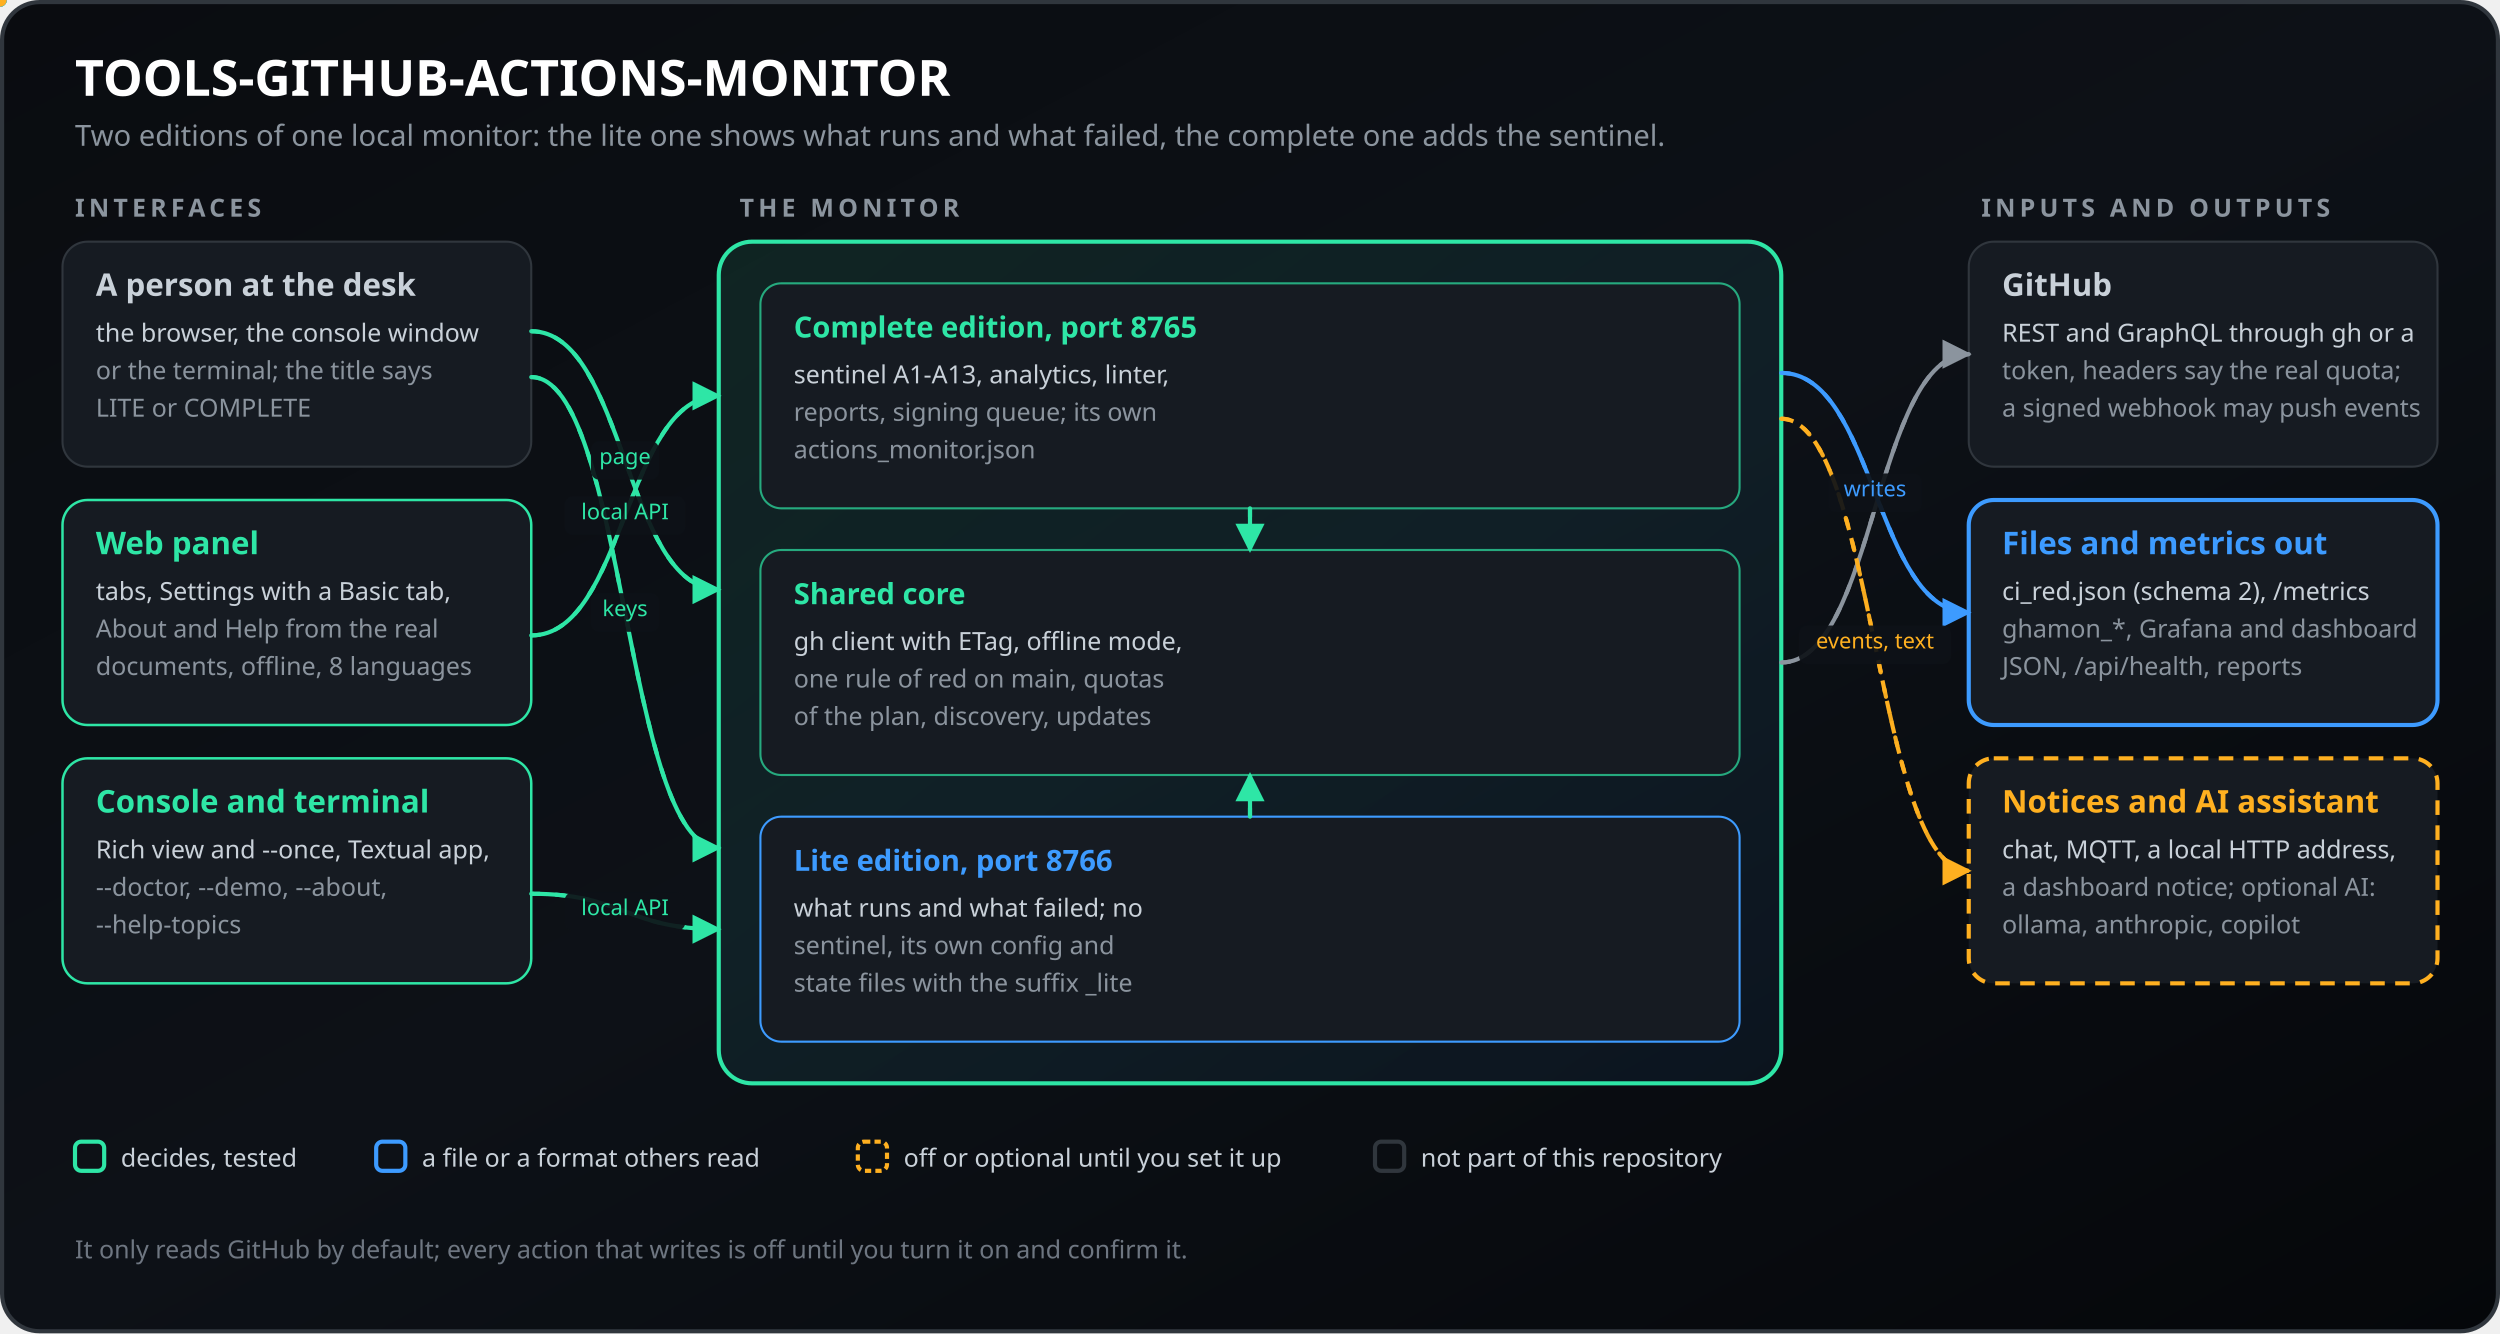
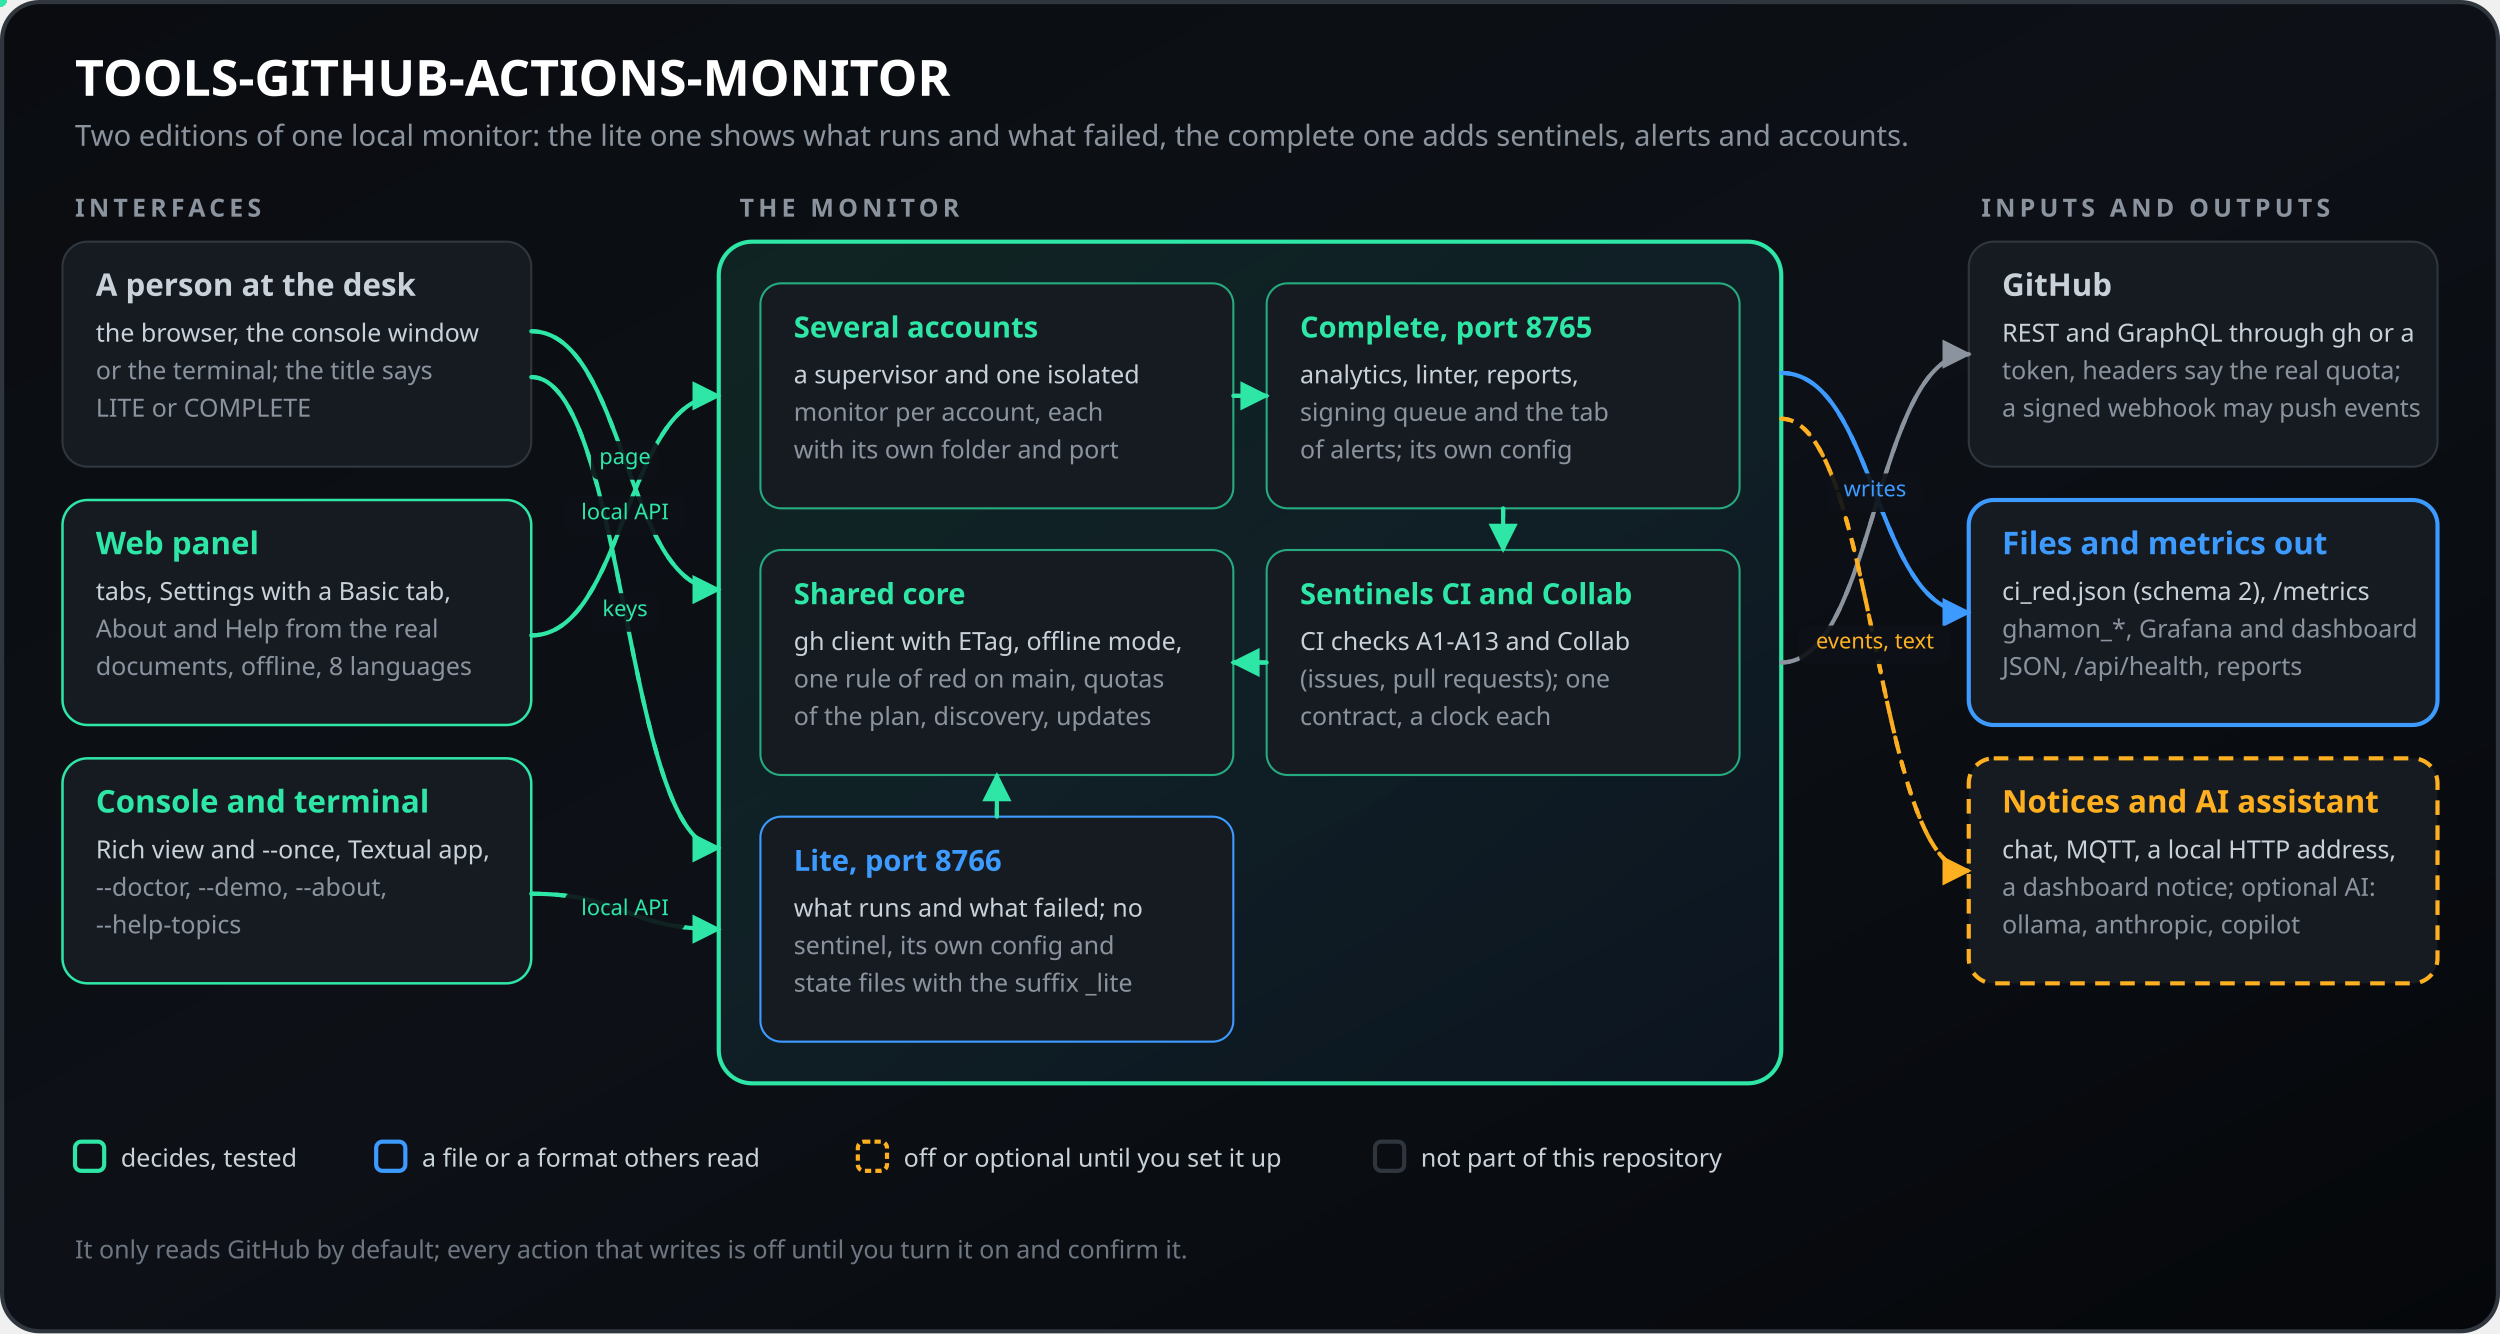
<svg xmlns="http://www.w3.org/2000/svg" viewBox="0 0 1200 640" width="1200" height="640" role="img" aria-labelledby="t d" font-family="'Segoe UI','Noto Sans','Noto Sans CJK SC','Microsoft YaHei','Yu Gothic','Helvetica Neue',Helvetica,Arial,sans-serif">
  <defs>
    <linearGradient id="bg" x1="0" y1="0" x2="1" y2="1">
      <stop offset="0" stop-color="#0A0C10" />
      <stop offset="0.5" stop-color="#0D1117" />
      <stop offset="1" stop-color="#05070A" />
    </linearGradient>
    <linearGradient id="card" x1="0" y1="0" x2="1" y2="1">
      <stop offset="0" stop-color="#121821" />
      <stop offset="1" stop-color="#0B0F15" />
    </linearGradient>
    <linearGradient id="line" x1="0" y1="0" x2="1" y2="0">
      <stop offset="0" stop-color="#2EE6A6" />
      <stop offset="1" stop-color="#3D9BFF" />
    </linearGradient>
    <filter id="glow" x="-50%" y="-50%" width="200%" height="200%">
      <feGaussianBlur stdDeviation="3" result="b" />
      <feMerge>
        <feMergeNode in="b" />
        <feMergeNode in="SourceGraphic" />
      </feMerge>
    </filter>
    <linearGradient id="svc" x1="0" y1="0" x2="1" y2="1">
      <stop offset="0" stop-color="#2EE6A6" stop-opacity="0.10" />
      <stop offset="1" stop-color="#3D9BFF" stop-opacity="0.06" />
    </linearGradient>
    <marker id="m2EE6A6" viewBox="0 0 10 10" refX="9" refY="5" markerWidth="7" markerHeight="7" orient="auto-start-reverse">
      <path d="M0 0L10 5L0 10z" fill="#2EE6A6" />
    </marker>
    <marker id="m3D9BFF" viewBox="0 0 10 10" refX="9" refY="5" markerWidth="7" markerHeight="7" orient="auto-start-reverse">
      <path d="M0 0L10 5L0 10z" fill="#3D9BFF" />
    </marker>
    <marker id="mC9D1D9" viewBox="0 0 10 10" refX="9" refY="5" markerWidth="7" markerHeight="7" orient="auto-start-reverse">
      <path d="M0 0L10 5L0 10z" fill="#C9D1D9" />
    </marker>
    <marker id="mFFB020" viewBox="0 0 10 10" refX="9" refY="5" markerWidth="7" markerHeight="7" orient="auto-start-reverse">
      <path d="M0 0L10 5L0 10z" fill="#FFB020" />
    </marker>
    <marker id="m30363D" viewBox="0 0 10 10" refX="9" refY="5" markerWidth="7" markerHeight="7" orient="auto-start-reverse">
      <path d="M0 0L10 5L0 10z" fill="#8B949E" />
    </marker>
  </defs>
  <rect x="1" y="1" width="1198" height="638" rx="18" fill="url(#bg)" stroke="#30363D" stroke-width="2" />
  <text x="36" y="46" font-family="'Segoe UI','Noto Sans','Noto Sans CJK SC','Microsoft YaHei','Yu Gothic','Helvetica Neue',Helvetica,Arial,sans-serif" font-size="24" font-weight="700" fill="#FFFFFF" text-anchor="start">TOOLS-GITHUB-ACTIONS-MONITOR</text>
-   <text x="36" y="70" font-family="'Segoe UI','Noto Sans','Noto Sans CJK SC','Microsoft YaHei','Yu Gothic','Helvetica Neue',Helvetica,Arial,sans-serif" font-size="14" font-weight="400" fill="#8B949E" text-anchor="start">Two editions of one local monitor: the lite one shows what runs and what failed, the complete one adds the sentinel.</text>
+   <text x="36" y="70" font-family="'Segoe UI','Noto Sans','Noto Sans CJK SC','Microsoft YaHei','Yu Gothic','Helvetica Neue',Helvetica,Arial,sans-serif" font-size="14" font-weight="400" fill="#8B949E" text-anchor="start">Two editions of one local monitor: the lite one shows what runs and what failed, the complete one adds sentinels, alerts and accounts.</text>
  <text x="36" y="104" font-family="'Segoe UI','Noto Sans','Noto Sans CJK SC','Microsoft YaHei','Yu Gothic','Helvetica Neue',Helvetica,Arial,sans-serif" font-size="12" font-weight="700" fill="#8B949E" text-anchor="start" letter-spacing="2">INTERFACES</text>
  <text x="355" y="104" font-family="'Segoe UI','Noto Sans','Noto Sans CJK SC','Microsoft YaHei','Yu Gothic','Helvetica Neue',Helvetica,Arial,sans-serif" font-size="12" font-weight="700" fill="#8B949E" text-anchor="start" letter-spacing="2">THE MONITOR</text>
  <text x="951" y="104" font-family="'Segoe UI','Noto Sans','Noto Sans CJK SC','Microsoft YaHei','Yu Gothic','Helvetica Neue',Helvetica,Arial,sans-serif" font-size="12" font-weight="700" fill="#8B949E" text-anchor="start" letter-spacing="2">INPUTS AND OUTPUTS</text>
  <rect x="345" y="116" width="510" height="404" rx="16" fill="url(#svc)" stroke="#2EE6A6" stroke-width="2">
    <animate attributeName="stroke-opacity" values="0.55;1;0.55" dur="4s" repeatCount="indefinite" />
  </rect>
  <rect x="30" y="116" width="225" height="108" rx="12" fill="#161B22" stroke="#30363D" stroke-width="1" />
  <text x="46" y="142" font-family="'Segoe UI','Noto Sans','Noto Sans CJK SC','Microsoft YaHei','Yu Gothic','Helvetica Neue',Helvetica,Arial,sans-serif" font-size="15" font-weight="700" fill="#C9D1D9" text-anchor="start">A person at the desk</text>
  <text x="46" y="164" font-family="'Segoe UI','Noto Sans','Noto Sans CJK SC','Microsoft YaHei','Yu Gothic','Helvetica Neue',Helvetica,Arial,sans-serif" font-size="12" font-weight="400" fill="#C9D1D9" text-anchor="start">the browser, the console window</text>
  <text x="46" y="182" font-family="'Segoe UI','Noto Sans','Noto Sans CJK SC','Microsoft YaHei','Yu Gothic','Helvetica Neue',Helvetica,Arial,sans-serif" font-size="12" font-weight="400" fill="#8B949E" text-anchor="start">or the terminal; the title says</text>
  <text x="46" y="200" font-family="'Segoe UI','Noto Sans','Noto Sans CJK SC','Microsoft YaHei','Yu Gothic','Helvetica Neue',Helvetica,Arial,sans-serif" font-size="12" font-weight="400" fill="#8B949E" text-anchor="start">LITE or COMPLETE</text>
  <rect x="30" y="240" width="225" height="108" rx="12" fill="#161B22" stroke="#2EE6A6" stroke-width="1.2" />
  <text x="46" y="266" font-family="'Segoe UI','Noto Sans','Noto Sans CJK SC','Microsoft YaHei','Yu Gothic','Helvetica Neue',Helvetica,Arial,sans-serif" font-size="15" font-weight="700" fill="#2EE6A6" text-anchor="start">Web panel</text>
  <text x="46" y="288" font-family="'Segoe UI','Noto Sans','Noto Sans CJK SC','Microsoft YaHei','Yu Gothic','Helvetica Neue',Helvetica,Arial,sans-serif" font-size="12" font-weight="400" fill="#C9D1D9" text-anchor="start">tabs, Settings with a Basic tab,</text>
  <text x="46" y="306" font-family="'Segoe UI','Noto Sans','Noto Sans CJK SC','Microsoft YaHei','Yu Gothic','Helvetica Neue',Helvetica,Arial,sans-serif" font-size="12" font-weight="400" fill="#8B949E" text-anchor="start">About and Help from the real</text>
  <text x="46" y="324" font-family="'Segoe UI','Noto Sans','Noto Sans CJK SC','Microsoft YaHei','Yu Gothic','Helvetica Neue',Helvetica,Arial,sans-serif" font-size="12" font-weight="400" fill="#8B949E" text-anchor="start">documents, offline, 8 languages</text>
  <rect x="30" y="364" width="225" height="108" rx="12" fill="#161B22" stroke="#2EE6A6" stroke-width="1.2" />
  <text x="46" y="390" font-family="'Segoe UI','Noto Sans','Noto Sans CJK SC','Microsoft YaHei','Yu Gothic','Helvetica Neue',Helvetica,Arial,sans-serif" font-size="15" font-weight="700" fill="#2EE6A6" text-anchor="start">Console and terminal</text>
  <text x="46" y="412" font-family="'Segoe UI','Noto Sans','Noto Sans CJK SC','Microsoft YaHei','Yu Gothic','Helvetica Neue',Helvetica,Arial,sans-serif" font-size="12" font-weight="400" fill="#C9D1D9" text-anchor="start">Rich view and --once, Textual app,</text>
  <text x="46" y="430" font-family="'Segoe UI','Noto Sans','Noto Sans CJK SC','Microsoft YaHei','Yu Gothic','Helvetica Neue',Helvetica,Arial,sans-serif" font-size="12" font-weight="400" fill="#8B949E" text-anchor="start">--doctor, --demo, --about,</text>
  <text x="46" y="448" font-family="'Segoe UI','Noto Sans','Noto Sans CJK SC','Microsoft YaHei','Yu Gothic','Helvetica Neue',Helvetica,Arial,sans-serif" font-size="12" font-weight="400" fill="#8B949E" text-anchor="start">--help-topics</text>
-   <rect x="365" y="136" width="470" height="108" rx="10" fill="#161B22" stroke="#2EE6A6" stroke-width="1" stroke-opacity="0.7">
+   <rect x="365" y="136" width="227" height="108" rx="10" fill="#161B22" stroke="#2EE6A6" stroke-width="1" stroke-opacity="0.7">
    <animate attributeName="stroke-opacity" values="0.45;1;0.45;0.45" keyTimes="0;0.08;0.2;1" dur="6s" begin="0s" repeatCount="indefinite" />
    <animate attributeName="stroke-width" values="1;2.4;1;1" keyTimes="0;0.08;0.2;1" dur="6s" begin="0s" repeatCount="indefinite" />
  </rect>
-   <text x="381" y="162" font-family="'Segoe UI','Noto Sans','Noto Sans CJK SC','Microsoft YaHei','Yu Gothic','Helvetica Neue',Helvetica,Arial,sans-serif" font-size="14" font-weight="700" fill="#2EE6A6" text-anchor="start">Complete edition, port 8765</text>
-   <text x="381" y="184" font-family="'Segoe UI','Noto Sans','Noto Sans CJK SC','Microsoft YaHei','Yu Gothic','Helvetica Neue',Helvetica,Arial,sans-serif" font-size="12" font-weight="400" fill="#C9D1D9" text-anchor="start">sentinel A1-A13, analytics, linter,</text>
-   <text x="381" y="202" font-family="'Segoe UI','Noto Sans','Noto Sans CJK SC','Microsoft YaHei','Yu Gothic','Helvetica Neue',Helvetica,Arial,sans-serif" font-size="12" font-weight="400" fill="#8B949E" text-anchor="start">reports, signing queue; its own</text>
-   <text x="381" y="220" font-family="'Segoe UI','Noto Sans','Noto Sans CJK SC','Microsoft YaHei','Yu Gothic','Helvetica Neue',Helvetica,Arial,sans-serif" font-size="12" font-weight="400" fill="#8B949E" text-anchor="start">actions_monitor.json</text>
-   <rect x="365" y="264" width="470" height="108" rx="10" fill="#161B22" stroke="#2EE6A6" stroke-width="1" stroke-opacity="0.7">
+   <text x="381" y="162" font-family="'Segoe UI','Noto Sans','Noto Sans CJK SC','Microsoft YaHei','Yu Gothic','Helvetica Neue',Helvetica,Arial,sans-serif" font-size="14" font-weight="700" fill="#2EE6A6" text-anchor="start">Several accounts</text>
+   <text x="381" y="184" font-family="'Segoe UI','Noto Sans','Noto Sans CJK SC','Microsoft YaHei','Yu Gothic','Helvetica Neue',Helvetica,Arial,sans-serif" font-size="12" font-weight="400" fill="#C9D1D9" text-anchor="start">a supervisor and one isolated</text>
+   <text x="381" y="202" font-family="'Segoe UI','Noto Sans','Noto Sans CJK SC','Microsoft YaHei','Yu Gothic','Helvetica Neue',Helvetica,Arial,sans-serif" font-size="12" font-weight="400" fill="#8B949E" text-anchor="start">monitor per account, each</text>
+   <text x="381" y="220" font-family="'Segoe UI','Noto Sans','Noto Sans CJK SC','Microsoft YaHei','Yu Gothic','Helvetica Neue',Helvetica,Arial,sans-serif" font-size="12" font-weight="400" fill="#8B949E" text-anchor="start">with its own folder and port</text>
+   <rect x="608" y="136" width="227" height="108" rx="10" fill="#161B22" stroke="#2EE6A6" stroke-width="1" stroke-opacity="0.7">
    <animate attributeName="stroke-opacity" values="0.45;1;0.45;0.45" keyTimes="0;0.08;0.2;1" dur="6s" begin="1s" repeatCount="indefinite" />
    <animate attributeName="stroke-width" values="1;2.4;1;1" keyTimes="0;0.08;0.2;1" dur="6s" begin="1s" repeatCount="indefinite" />
+   </rect>
+   <text x="624" y="162" font-family="'Segoe UI','Noto Sans','Noto Sans CJK SC','Microsoft YaHei','Yu Gothic','Helvetica Neue',Helvetica,Arial,sans-serif" font-size="14" font-weight="700" fill="#2EE6A6" text-anchor="start">Complete, port 8765</text>
+   <text x="624" y="184" font-family="'Segoe UI','Noto Sans','Noto Sans CJK SC','Microsoft YaHei','Yu Gothic','Helvetica Neue',Helvetica,Arial,sans-serif" font-size="12" font-weight="400" fill="#C9D1D9" text-anchor="start">analytics, linter, reports,</text>
+   <text x="624" y="202" font-family="'Segoe UI','Noto Sans','Noto Sans CJK SC','Microsoft YaHei','Yu Gothic','Helvetica Neue',Helvetica,Arial,sans-serif" font-size="12" font-weight="400" fill="#8B949E" text-anchor="start">signing queue and the tab</text>
+   <text x="624" y="220" font-family="'Segoe UI','Noto Sans','Noto Sans CJK SC','Microsoft YaHei','Yu Gothic','Helvetica Neue',Helvetica,Arial,sans-serif" font-size="12" font-weight="400" fill="#8B949E" text-anchor="start">of alerts; its own config</text>
+   <rect x="365" y="264" width="227" height="108" rx="10" fill="#161B22" stroke="#2EE6A6" stroke-width="1" stroke-opacity="0.7">
+     <animate attributeName="stroke-opacity" values="0.45;1;0.45;0.45" keyTimes="0;0.08;0.2;1" dur="6s" begin="2s" repeatCount="indefinite" />
+     <animate attributeName="stroke-width" values="1;2.4;1;1" keyTimes="0;0.08;0.2;1" dur="6s" begin="2s" repeatCount="indefinite" />
  </rect>
  <text x="381" y="290" font-family="'Segoe UI','Noto Sans','Noto Sans CJK SC','Microsoft YaHei','Yu Gothic','Helvetica Neue',Helvetica,Arial,sans-serif" font-size="14" font-weight="700" fill="#2EE6A6" text-anchor="start">Shared core</text>
  <text x="381" y="312" font-family="'Segoe UI','Noto Sans','Noto Sans CJK SC','Microsoft YaHei','Yu Gothic','Helvetica Neue',Helvetica,Arial,sans-serif" font-size="12" font-weight="400" fill="#C9D1D9" text-anchor="start">gh client with ETag, offline mode,</text>
  <text x="381" y="330" font-family="'Segoe UI','Noto Sans','Noto Sans CJK SC','Microsoft YaHei','Yu Gothic','Helvetica Neue',Helvetica,Arial,sans-serif" font-size="12" font-weight="400" fill="#8B949E" text-anchor="start">one rule of red on main, quotas</text>
  <text x="381" y="348" font-family="'Segoe UI','Noto Sans','Noto Sans CJK SC','Microsoft YaHei','Yu Gothic','Helvetica Neue',Helvetica,Arial,sans-serif" font-size="12" font-weight="400" fill="#8B949E" text-anchor="start">of the plan, discovery, updates</text>
-   <rect x="365" y="392" width="470" height="108" rx="10" fill="#161B22" stroke="#3D9BFF" stroke-width="1">
-     <animate attributeName="stroke-opacity" values="0.45;1;0.45;0.45" keyTimes="0;0.08;0.2;1" dur="6s" begin="2s" repeatCount="indefinite" />
-     <animate attributeName="stroke-width" values="1;2.4;1;1" keyTimes="0;0.08;0.2;1" dur="6s" begin="2s" repeatCount="indefinite" />
-   </rect>
-   <text x="381" y="418" font-family="'Segoe UI','Noto Sans','Noto Sans CJK SC','Microsoft YaHei','Yu Gothic','Helvetica Neue',Helvetica,Arial,sans-serif" font-size="14" font-weight="700" fill="#3D9BFF" text-anchor="start">Lite edition, port 8766</text>
+   <rect x="608" y="264" width="227" height="108" rx="10" fill="#161B22" stroke="#2EE6A6" stroke-width="1" stroke-opacity="0.7">
+     <animate attributeName="stroke-opacity" values="0.45;1;0.45;0.45" keyTimes="0;0.08;0.2;1" dur="6s" begin="3s" repeatCount="indefinite" />
+     <animate attributeName="stroke-width" values="1;2.4;1;1" keyTimes="0;0.08;0.2;1" dur="6s" begin="3s" repeatCount="indefinite" />
+   </rect>
+   <text x="624" y="290" font-family="'Segoe UI','Noto Sans','Noto Sans CJK SC','Microsoft YaHei','Yu Gothic','Helvetica Neue',Helvetica,Arial,sans-serif" font-size="14" font-weight="700" fill="#2EE6A6" text-anchor="start">Sentinels CI and Collab</text>
+   <text x="624" y="312" font-family="'Segoe UI','Noto Sans','Noto Sans CJK SC','Microsoft YaHei','Yu Gothic','Helvetica Neue',Helvetica,Arial,sans-serif" font-size="12" font-weight="400" fill="#C9D1D9" text-anchor="start">CI checks A1-A13 and Collab</text>
+   <text x="624" y="330" font-family="'Segoe UI','Noto Sans','Noto Sans CJK SC','Microsoft YaHei','Yu Gothic','Helvetica Neue',Helvetica,Arial,sans-serif" font-size="12" font-weight="400" fill="#8B949E" text-anchor="start">(issues, pull requests); one</text>
+   <text x="624" y="348" font-family="'Segoe UI','Noto Sans','Noto Sans CJK SC','Microsoft YaHei','Yu Gothic','Helvetica Neue',Helvetica,Arial,sans-serif" font-size="12" font-weight="400" fill="#8B949E" text-anchor="start">contract, a clock each</text>
+   <rect x="365" y="392" width="227" height="108" rx="10" fill="#161B22" stroke="#3D9BFF" stroke-width="1">
+     <animate attributeName="stroke-opacity" values="0.45;1;0.45;0.45" keyTimes="0;0.08;0.2;1" dur="6s" begin="4s" repeatCount="indefinite" />
+     <animate attributeName="stroke-width" values="1;2.4;1;1" keyTimes="0;0.08;0.2;1" dur="6s" begin="4s" repeatCount="indefinite" />
+   </rect>
+   <text x="381" y="418" font-family="'Segoe UI','Noto Sans','Noto Sans CJK SC','Microsoft YaHei','Yu Gothic','Helvetica Neue',Helvetica,Arial,sans-serif" font-size="14" font-weight="700" fill="#3D9BFF" text-anchor="start">Lite, port 8766</text>
  <text x="381" y="440" font-family="'Segoe UI','Noto Sans','Noto Sans CJK SC','Microsoft YaHei','Yu Gothic','Helvetica Neue',Helvetica,Arial,sans-serif" font-size="12" font-weight="400" fill="#C9D1D9" text-anchor="start">what runs and what failed; no</text>
  <text x="381" y="458" font-family="'Segoe UI','Noto Sans','Noto Sans CJK SC','Microsoft YaHei','Yu Gothic','Helvetica Neue',Helvetica,Arial,sans-serif" font-size="12" font-weight="400" fill="#8B949E" text-anchor="start">sentinel, its own config and</text>
  <text x="381" y="476" font-family="'Segoe UI','Noto Sans','Noto Sans CJK SC','Microsoft YaHei','Yu Gothic','Helvetica Neue',Helvetica,Arial,sans-serif" font-size="12" font-weight="400" fill="#8B949E" text-anchor="start">state files with the suffix _lite</text>
  <rect x="945" y="116" width="225" height="108" rx="12" fill="#161B22" stroke="#30363D" stroke-width="1" />
  <text x="961" y="142" font-family="'Segoe UI','Noto Sans','Noto Sans CJK SC','Microsoft YaHei','Yu Gothic','Helvetica Neue',Helvetica,Arial,sans-serif" font-size="15" font-weight="700" fill="#C9D1D9" text-anchor="start">GitHub</text>
  <text x="961" y="164" font-family="'Segoe UI','Noto Sans','Noto Sans CJK SC','Microsoft YaHei','Yu Gothic','Helvetica Neue',Helvetica,Arial,sans-serif" font-size="12" font-weight="400" fill="#C9D1D9" text-anchor="start">REST and GraphQL through gh or a</text>
  <text x="961" y="182" font-family="'Segoe UI','Noto Sans','Noto Sans CJK SC','Microsoft YaHei','Yu Gothic','Helvetica Neue',Helvetica,Arial,sans-serif" font-size="12" font-weight="400" fill="#8B949E" text-anchor="start">token, headers say the real quota;</text>
  <text x="961" y="200" font-family="'Segoe UI','Noto Sans','Noto Sans CJK SC','Microsoft YaHei','Yu Gothic','Helvetica Neue',Helvetica,Arial,sans-serif" font-size="12" font-weight="400" fill="#8B949E" text-anchor="start">a signed webhook may push events</text>
  <rect x="945" y="240" width="225" height="108" rx="12" fill="#161B22" stroke="#3D9BFF" stroke-width="2" />
  <text x="961" y="266" font-family="'Segoe UI','Noto Sans','Noto Sans CJK SC','Microsoft YaHei','Yu Gothic','Helvetica Neue',Helvetica,Arial,sans-serif" font-size="15" font-weight="700" fill="#3D9BFF" text-anchor="start">Files and metrics out</text>
  <text x="961" y="288" font-family="'Segoe UI','Noto Sans','Noto Sans CJK SC','Microsoft YaHei','Yu Gothic','Helvetica Neue',Helvetica,Arial,sans-serif" font-size="12" font-weight="400" fill="#C9D1D9" text-anchor="start">ci_red.json (schema 2), /metrics</text>
  <text x="961" y="306" font-family="'Segoe UI','Noto Sans','Noto Sans CJK SC','Microsoft YaHei','Yu Gothic','Helvetica Neue',Helvetica,Arial,sans-serif" font-size="12" font-weight="400" fill="#8B949E" text-anchor="start">ghamon_*, Grafana and dashboard</text>
  <text x="961" y="324" font-family="'Segoe UI','Noto Sans','Noto Sans CJK SC','Microsoft YaHei','Yu Gothic','Helvetica Neue',Helvetica,Arial,sans-serif" font-size="12" font-weight="400" fill="#8B949E" text-anchor="start">JSON, /api/health, reports</text>
  <rect x="945" y="364" width="225" height="108" rx="12" fill="#161B22" stroke="#FFB020" stroke-width="2" stroke-dasharray="7 5">
    <animate attributeName="stroke-dashoffset" from="0" to="-24" dur="3s" repeatCount="indefinite" />
  </rect>
  <text x="961" y="390" font-family="'Segoe UI','Noto Sans','Noto Sans CJK SC','Microsoft YaHei','Yu Gothic','Helvetica Neue',Helvetica,Arial,sans-serif" font-size="15" font-weight="700" fill="#FFB020" text-anchor="start">Notices and AI assistant</text>
  <text x="961" y="412" font-family="'Segoe UI','Noto Sans','Noto Sans CJK SC','Microsoft YaHei','Yu Gothic','Helvetica Neue',Helvetica,Arial,sans-serif" font-size="12" font-weight="400" fill="#C9D1D9" text-anchor="start">chat, MQTT, a local HTTP address,</text>
  <text x="961" y="430" font-family="'Segoe UI','Noto Sans','Noto Sans CJK SC','Microsoft YaHei','Yu Gothic','Helvetica Neue',Helvetica,Arial,sans-serif" font-size="12" font-weight="400" fill="#8B949E" text-anchor="start">a dashboard notice; optional AI:</text>
  <text x="961" y="448" font-family="'Segoe UI','Noto Sans','Noto Sans CJK SC','Microsoft YaHei','Yu Gothic','Helvetica Neue',Helvetica,Arial,sans-serif" font-size="12" font-weight="400" fill="#8B949E" text-anchor="start">ollama, anthropic, copilot</text>
  <path id="p0" d="M255 159 C300 159 300 283 345 283" stroke="#2EE6A6" stroke-width="2" fill="none" marker-end="url(#m2EE6A6)" />
  <path d="M255 159 C300 159 300 283 345 283" stroke="#2EE6A6" stroke-width="2" fill="none" stroke-linecap="round" stroke-dasharray="4 8" opacity="0.95">
    <animate attributeName="stroke-dashoffset" from="0" to="-24" dur="1.2s" repeatCount="indefinite" />
  </path>
  <circle r="3.2" fill="#2EE6A6">
    <animateMotion dur="1.8s" begin="0.00s" repeatCount="indefinite">
      <mpath href="#p0" />
    </animateMotion>
    <animate attributeName="opacity" values="0;1;1;0" keyTimes="0;0.15;0.85;1" dur="1.8s" begin="0.00s" repeatCount="indefinite" />
  </circle>
  <path id="p1" d="M255 181 C300 181 300 407 345 407" stroke="#2EE6A6" stroke-width="2" fill="none" marker-end="url(#m2EE6A6)" />
  <path d="M255 181 C300 181 300 407 345 407" stroke="#2EE6A6" stroke-width="2" fill="none" stroke-linecap="round" stroke-dasharray="4 8" opacity="0.95">
    <animate attributeName="stroke-dashoffset" from="0" to="-24" dur="1.2s" repeatCount="indefinite" />
  </path>
  <circle r="3.2" fill="#2EE6A6">
    <animateMotion dur="1.8s" begin="0.35s" repeatCount="indefinite">
      <mpath href="#p1" />
    </animateMotion>
    <animate attributeName="opacity" values="0;1;1;0" keyTimes="0;0.15;0.85;1" dur="1.8s" begin="0.35s" repeatCount="indefinite" />
  </circle>
  <path id="p2" d="M255 305 C300 305 300 190 345 190" stroke="#2EE6A6" stroke-width="2" fill="none" marker-end="url(#m2EE6A6)" />
  <path d="M255 305 C300 305 300 190 345 190" stroke="#2EE6A6" stroke-width="2" fill="none" stroke-linecap="round" stroke-dasharray="4 8" opacity="0.95">
    <animate attributeName="stroke-dashoffset" from="0" to="-24" dur="1.2s" repeatCount="indefinite" />
  </path>
  <circle r="3.2" fill="#2EE6A6">
    <animateMotion dur="1.8s" begin="0.70s" repeatCount="indefinite">
      <mpath href="#p2" />
    </animateMotion>
    <animate attributeName="opacity" values="0;1;1;0" keyTimes="0;0.15;0.85;1" dur="1.8s" begin="0.70s" repeatCount="indefinite" />
  </circle>
  <path id="p3" d="M255 429 C300 429 300 446 345 446" stroke="#2EE6A6" stroke-width="2" fill="none" marker-end="url(#m2EE6A6)" />
  <path d="M255 429 C300 429 300 446 345 446" stroke="#2EE6A6" stroke-width="2" fill="none" stroke-linecap="round" stroke-dasharray="4 8" opacity="0.95">
    <animate attributeName="stroke-dashoffset" from="0" to="-24" dur="1.2s" repeatCount="indefinite" />
  </path>
  <circle r="3.2" fill="#2EE6A6">
    <animateMotion dur="1.8s" begin="1.05s" repeatCount="indefinite">
      <mpath href="#p3" />
    </animateMotion>
    <animate attributeName="opacity" values="0;1;1;0" keyTimes="0;0.15;0.85;1" dur="1.8s" begin="1.05s" repeatCount="indefinite" />
  </circle>
-   <path id="p4" d="M600 244 V264" stroke="#2EE6A6" stroke-width="2" fill="none" marker-end="url(#m2EE6A6)" />
-   <path d="M600 244 V264" stroke="#2EE6A6" stroke-width="2" fill="none" stroke-linecap="round" stroke-dasharray="4 8" opacity="0.95">
+   <path id="p4" d="M478.5 392 V372" stroke="#2EE6A6" stroke-width="2" fill="none" marker-end="url(#m2EE6A6)" />
+   <path d="M478.5 392 V372" stroke="#2EE6A6" stroke-width="2" fill="none" stroke-linecap="round" stroke-dasharray="4 8" opacity="0.95">
    <animate attributeName="stroke-dashoffset" from="0" to="-24" dur="1.2s" repeatCount="indefinite" />
  </path>
  <circle r="3.2" fill="#2EE6A6">
    <animateMotion dur="1.8s" begin="1.40s" repeatCount="indefinite">
      <mpath href="#p4" />
    </animateMotion>
    <animate attributeName="opacity" values="0;1;1;0" keyTimes="0;0.15;0.85;1" dur="1.8s" begin="1.40s" repeatCount="indefinite" />
  </circle>
-   <path id="p5" d="M600 392 V372" stroke="#2EE6A6" stroke-width="2" fill="none" marker-end="url(#m2EE6A6)" />
-   <path d="M600 392 V372" stroke="#2EE6A6" stroke-width="2" fill="none" stroke-linecap="round" stroke-dasharray="4 8" opacity="0.95">
-     <animate attributeName="stroke-dashoffset" from="0" to="-24" dur="1.2s" repeatCount="indefinite" />
-   </path>
-   <circle r="3.2" fill="#2EE6A6">
+   <path id="p5" d="M855 318 C900 318 900 170 945 170" stroke="#8B949E" stroke-width="2" fill="none" marker-end="url(#m30363D)" />
+   <path d="M855 318 C900 318 900 170 945 170" stroke="#8B949E" stroke-width="2" fill="none" stroke-linecap="round" stroke-dasharray="4 8" opacity="0.95">
+     <animate attributeName="stroke-dashoffset" from="0" to="-24" dur="1.2s" repeatCount="indefinite" />
+   </path>
+   <circle r="3.2" fill="#8B949E">
    <animateMotion dur="1.8s" begin="1.75s" repeatCount="indefinite">
      <mpath href="#p5" />
    </animateMotion>
    <animate attributeName="opacity" values="0;1;1;0" keyTimes="0;0.15;0.85;1" dur="1.8s" begin="1.75s" repeatCount="indefinite" />
  </circle>
-   <path id="p6" d="M855 318 C900 318 900 170 945 170" stroke="#8B949E" stroke-width="2" fill="none" marker-end="url(#m30363D)" />
-   <path d="M855 318 C900 318 900 170 945 170" stroke="#8B949E" stroke-width="2" fill="none" stroke-linecap="round" stroke-dasharray="4 8" opacity="0.95">
-     <animate attributeName="stroke-dashoffset" from="0" to="-24" dur="1.2s" repeatCount="indefinite" />
-   </path>
-   <circle r="3.2" fill="#8B949E">
+   <path id="p6" d="M855 179 C900 179 900 294 945 294" stroke="#3D9BFF" stroke-width="2" fill="none" marker-end="url(#m3D9BFF)" />
+   <path d="M855 179 C900 179 900 294 945 294" stroke="#3D9BFF" stroke-width="2" fill="none" stroke-linecap="round" stroke-dasharray="4 8" opacity="0.95">
+     <animate attributeName="stroke-dashoffset" from="0" to="-24" dur="1.2s" repeatCount="indefinite" />
+   </path>
+   <circle r="3.2" fill="#3D9BFF">
    <animateMotion dur="1.8s" begin="2.10s" repeatCount="indefinite">
      <mpath href="#p6" />
    </animateMotion>
    <animate attributeName="opacity" values="0;1;1;0" keyTimes="0;0.15;0.85;1" dur="1.8s" begin="2.10s" repeatCount="indefinite" />
  </circle>
-   <path id="p7" d="M855 179 C900 179 900 294 945 294" stroke="#3D9BFF" stroke-width="2" fill="none" marker-end="url(#m3D9BFF)" />
-   <path d="M855 179 C900 179 900 294 945 294" stroke="#3D9BFF" stroke-width="2" fill="none" stroke-linecap="round" stroke-dasharray="4 8" opacity="0.95">
-     <animate attributeName="stroke-dashoffset" from="0" to="-24" dur="1.2s" repeatCount="indefinite" />
-   </path>
-   <circle r="3.2" fill="#3D9BFF">
+   <path id="p7" d="M855 201 C900 201 900 418 945 418" stroke="#FFB020" stroke-width="2" fill="none" stroke-dasharray="6 4" marker-end="url(#mFFB020)" />
+   <path d="M855 201 C900 201 900 418 945 418" stroke="#FFB020" stroke-width="2" fill="none" stroke-linecap="round" stroke-dasharray="4 8" opacity="0.95">
+     <animate attributeName="stroke-dashoffset" from="0" to="-24" dur="1.2s" repeatCount="indefinite" />
+   </path>
+   <circle r="3.2" fill="#FFB020">
    <animateMotion dur="1.8s" begin="2.45s" repeatCount="indefinite">
      <mpath href="#p7" />
    </animateMotion>
    <animate attributeName="opacity" values="0;1;1;0" keyTimes="0;0.15;0.85;1" dur="1.8s" begin="2.45s" repeatCount="indefinite" />
  </circle>
-   <path id="p8" d="M855 201 C900 201 900 418 945 418" stroke="#FFB020" stroke-width="2" fill="none" stroke-dasharray="6 4" marker-end="url(#mFFB020)" />
-   <path d="M855 201 C900 201 900 418 945 418" stroke="#FFB020" stroke-width="2" fill="none" stroke-linecap="round" stroke-dasharray="4 8" opacity="0.95">
-     <animate attributeName="stroke-dashoffset" from="0" to="-24" dur="1.2s" repeatCount="indefinite" />
-   </path>
-   <circle r="3.2" fill="#FFB020">
+   <path id="p8" d="M721.5 244 V264" stroke="#2EE6A6" stroke-width="2" fill="none" marker-end="url(#m2EE6A6)" />
+   <path d="M721.5 244 V264" stroke="#2EE6A6" stroke-width="2" fill="none" stroke-linecap="round" stroke-dasharray="4 8" opacity="0.95">
+     <animate attributeName="stroke-dashoffset" from="0" to="-24" dur="1.2s" repeatCount="indefinite" />
+   </path>
+   <circle r="3.2" fill="#2EE6A6">
    <animateMotion dur="1.8s" begin="2.80s" repeatCount="indefinite">
      <mpath href="#p8" />
    </animateMotion>
    <animate attributeName="opacity" values="0;1;1;0" keyTimes="0;0.15;0.85;1" dur="1.8s" begin="2.80s" repeatCount="indefinite" />
+   </circle>
+   <path id="p9" d="M608 318 H592" stroke="#2EE6A6" stroke-width="2" fill="none" marker-end="url(#m2EE6A6)" />
+   <path d="M608 318 H592" stroke="#2EE6A6" stroke-width="2" fill="none" stroke-linecap="round" stroke-dasharray="4 8" opacity="0.95">
+     <animate attributeName="stroke-dashoffset" from="0" to="-24" dur="1.2s" repeatCount="indefinite" />
+   </path>
+   <circle r="3.2" fill="#2EE6A6">
+     <animateMotion dur="1.8s" begin="3.15s" repeatCount="indefinite">
+       <mpath href="#p9" />
+     </animateMotion>
+     <animate attributeName="opacity" values="0;1;1;0" keyTimes="0;0.15;0.85;1" dur="1.8s" begin="3.15s" repeatCount="indefinite" />
+   </circle>
+   <path id="p10" d="M592 190 H608" stroke="#2EE6A6" stroke-width="2" fill="none" marker-end="url(#m2EE6A6)" />
+   <path d="M592 190 H608" stroke="#2EE6A6" stroke-width="2" fill="none" stroke-linecap="round" stroke-dasharray="4 8" opacity="0.95">
+     <animate attributeName="stroke-dashoffset" from="0" to="-24" dur="1.2s" repeatCount="indefinite" />
+   </path>
+   <circle r="3.2" fill="#2EE6A6">
+     <animateMotion dur="1.8s" begin="3.50s" repeatCount="indefinite">
+       <mpath href="#p10" />
+     </animateMotion>
+     <animate attributeName="opacity" values="0;1;1;0" keyTimes="0;0.15;0.85;1" dur="1.8s" begin="3.50s" repeatCount="indefinite" />
  </circle>
  <rect x="283.66" y="211.75" width="32.68" height="18.5" rx="4" fill="#0D1117" opacity="0.92" />
  <text x="300" y="222.75" font-family="'Segoe UI','Noto Sans','Noto Sans CJK SC','Microsoft YaHei','Yu Gothic','Helvetica Neue',Helvetica,Arial,sans-serif" font-size="10.5" font-weight="400" fill="#2EE6A6" text-anchor="middle">page</text>
  <rect x="283.66" y="284.75" width="32.68" height="18.5" rx="4" fill="#0D1117" opacity="0.92" />
  <text x="300" y="295.75" font-family="'Segoe UI','Noto Sans','Noto Sans CJK SC','Microsoft YaHei','Yu Gothic','Helvetica Neue',Helvetica,Arial,sans-serif" font-size="10.5" font-weight="400" fill="#2EE6A6" text-anchor="middle">keys</text>
  <rect x="271.06" y="238.25" width="57.88" height="18.5" rx="4" fill="#0D1117" opacity="0.92" />
  <text x="300" y="249.25" font-family="'Segoe UI','Noto Sans','Noto Sans CJK SC','Microsoft YaHei','Yu Gothic','Helvetica Neue',Helvetica,Arial,sans-serif" font-size="10.5" font-weight="400" fill="#2EE6A6" text-anchor="middle">local API</text>
  <rect x="271.06" y="428.25" width="57.88" height="18.5" rx="4" fill="#0D1117" opacity="0.92" />
  <text x="300" y="439.25" font-family="'Segoe UI','Noto Sans','Noto Sans CJK SC','Microsoft YaHei','Yu Gothic','Helvetica Neue',Helvetica,Arial,sans-serif" font-size="10.5" font-weight="400" fill="#2EE6A6" text-anchor="middle">local API</text>
  <rect x="877.57" y="227.25" width="44.86" height="18.5" rx="4" fill="#0D1117" opacity="0.92" />
  <text x="900" y="238.25" font-family="'Segoe UI','Noto Sans','Noto Sans CJK SC','Microsoft YaHei','Yu Gothic','Helvetica Neue',Helvetica,Arial,sans-serif" font-size="10.5" font-weight="400" fill="#3D9BFF" text-anchor="middle">writes</text>
  <rect x="863.5" y="300.25" width="73" height="18.5" rx="4" fill="#0D1117" opacity="0.92" />
  <text x="900" y="311.25" font-family="'Segoe UI','Noto Sans','Noto Sans CJK SC','Microsoft YaHei','Yu Gothic','Helvetica Neue',Helvetica,Arial,sans-serif" font-size="10.5" font-weight="400" fill="#FFB020" text-anchor="middle">events, text</text>
  <rect x="36" y="548" width="14" height="14" rx="3" fill="none" stroke="#2EE6A6" stroke-width="2" />
  <text x="58" y="560" font-family="'Segoe UI','Noto Sans','Noto Sans CJK SC','Microsoft YaHei','Yu Gothic','Helvetica Neue',Helvetica,Arial,sans-serif" font-size="12" font-weight="400" fill="#C9D1D9" text-anchor="start">decides, tested</text>
  <rect x="180.56" y="548" width="14" height="14" rx="3" fill="none" stroke="#3D9BFF" stroke-width="2" />
  <text x="202.56" y="560" font-family="'Segoe UI','Noto Sans','Noto Sans CJK SC','Microsoft YaHei','Yu Gothic','Helvetica Neue',Helvetica,Arial,sans-serif" font-size="12" font-weight="400" fill="#C9D1D9" text-anchor="start">a file or a format others read</text>
  <rect x="411.76" y="548" width="14" height="14" rx="3" fill="none" stroke="#FFB020" stroke-width="2" stroke-dasharray="3 2" />
  <text x="433.76" y="560" font-family="'Segoe UI','Noto Sans','Noto Sans CJK SC','Microsoft YaHei','Yu Gothic','Helvetica Neue',Helvetica,Arial,sans-serif" font-size="12" font-weight="400" fill="#C9D1D9" text-anchor="start">off or optional until you set it up</text>
  <rect x="660.0" y="548" width="14" height="14" rx="3" fill="none" stroke="#30363D" stroke-width="2" />
  <text x="682" y="560" font-family="'Segoe UI','Noto Sans','Noto Sans CJK SC','Microsoft YaHei','Yu Gothic','Helvetica Neue',Helvetica,Arial,sans-serif" font-size="12" font-weight="400" fill="#C9D1D9" text-anchor="start">not part of this repository</text>
  <text x="36" y="604" font-family="'Segoe UI','Noto Sans','Noto Sans CJK SC','Microsoft YaHei','Yu Gothic','Helvetica Neue',Helvetica,Arial,sans-serif" font-size="12" font-weight="400" fill="#6E7681" text-anchor="start">It only reads GitHub by default; every action that writes is off until you turn it on and confirm it.</text>
</svg>
